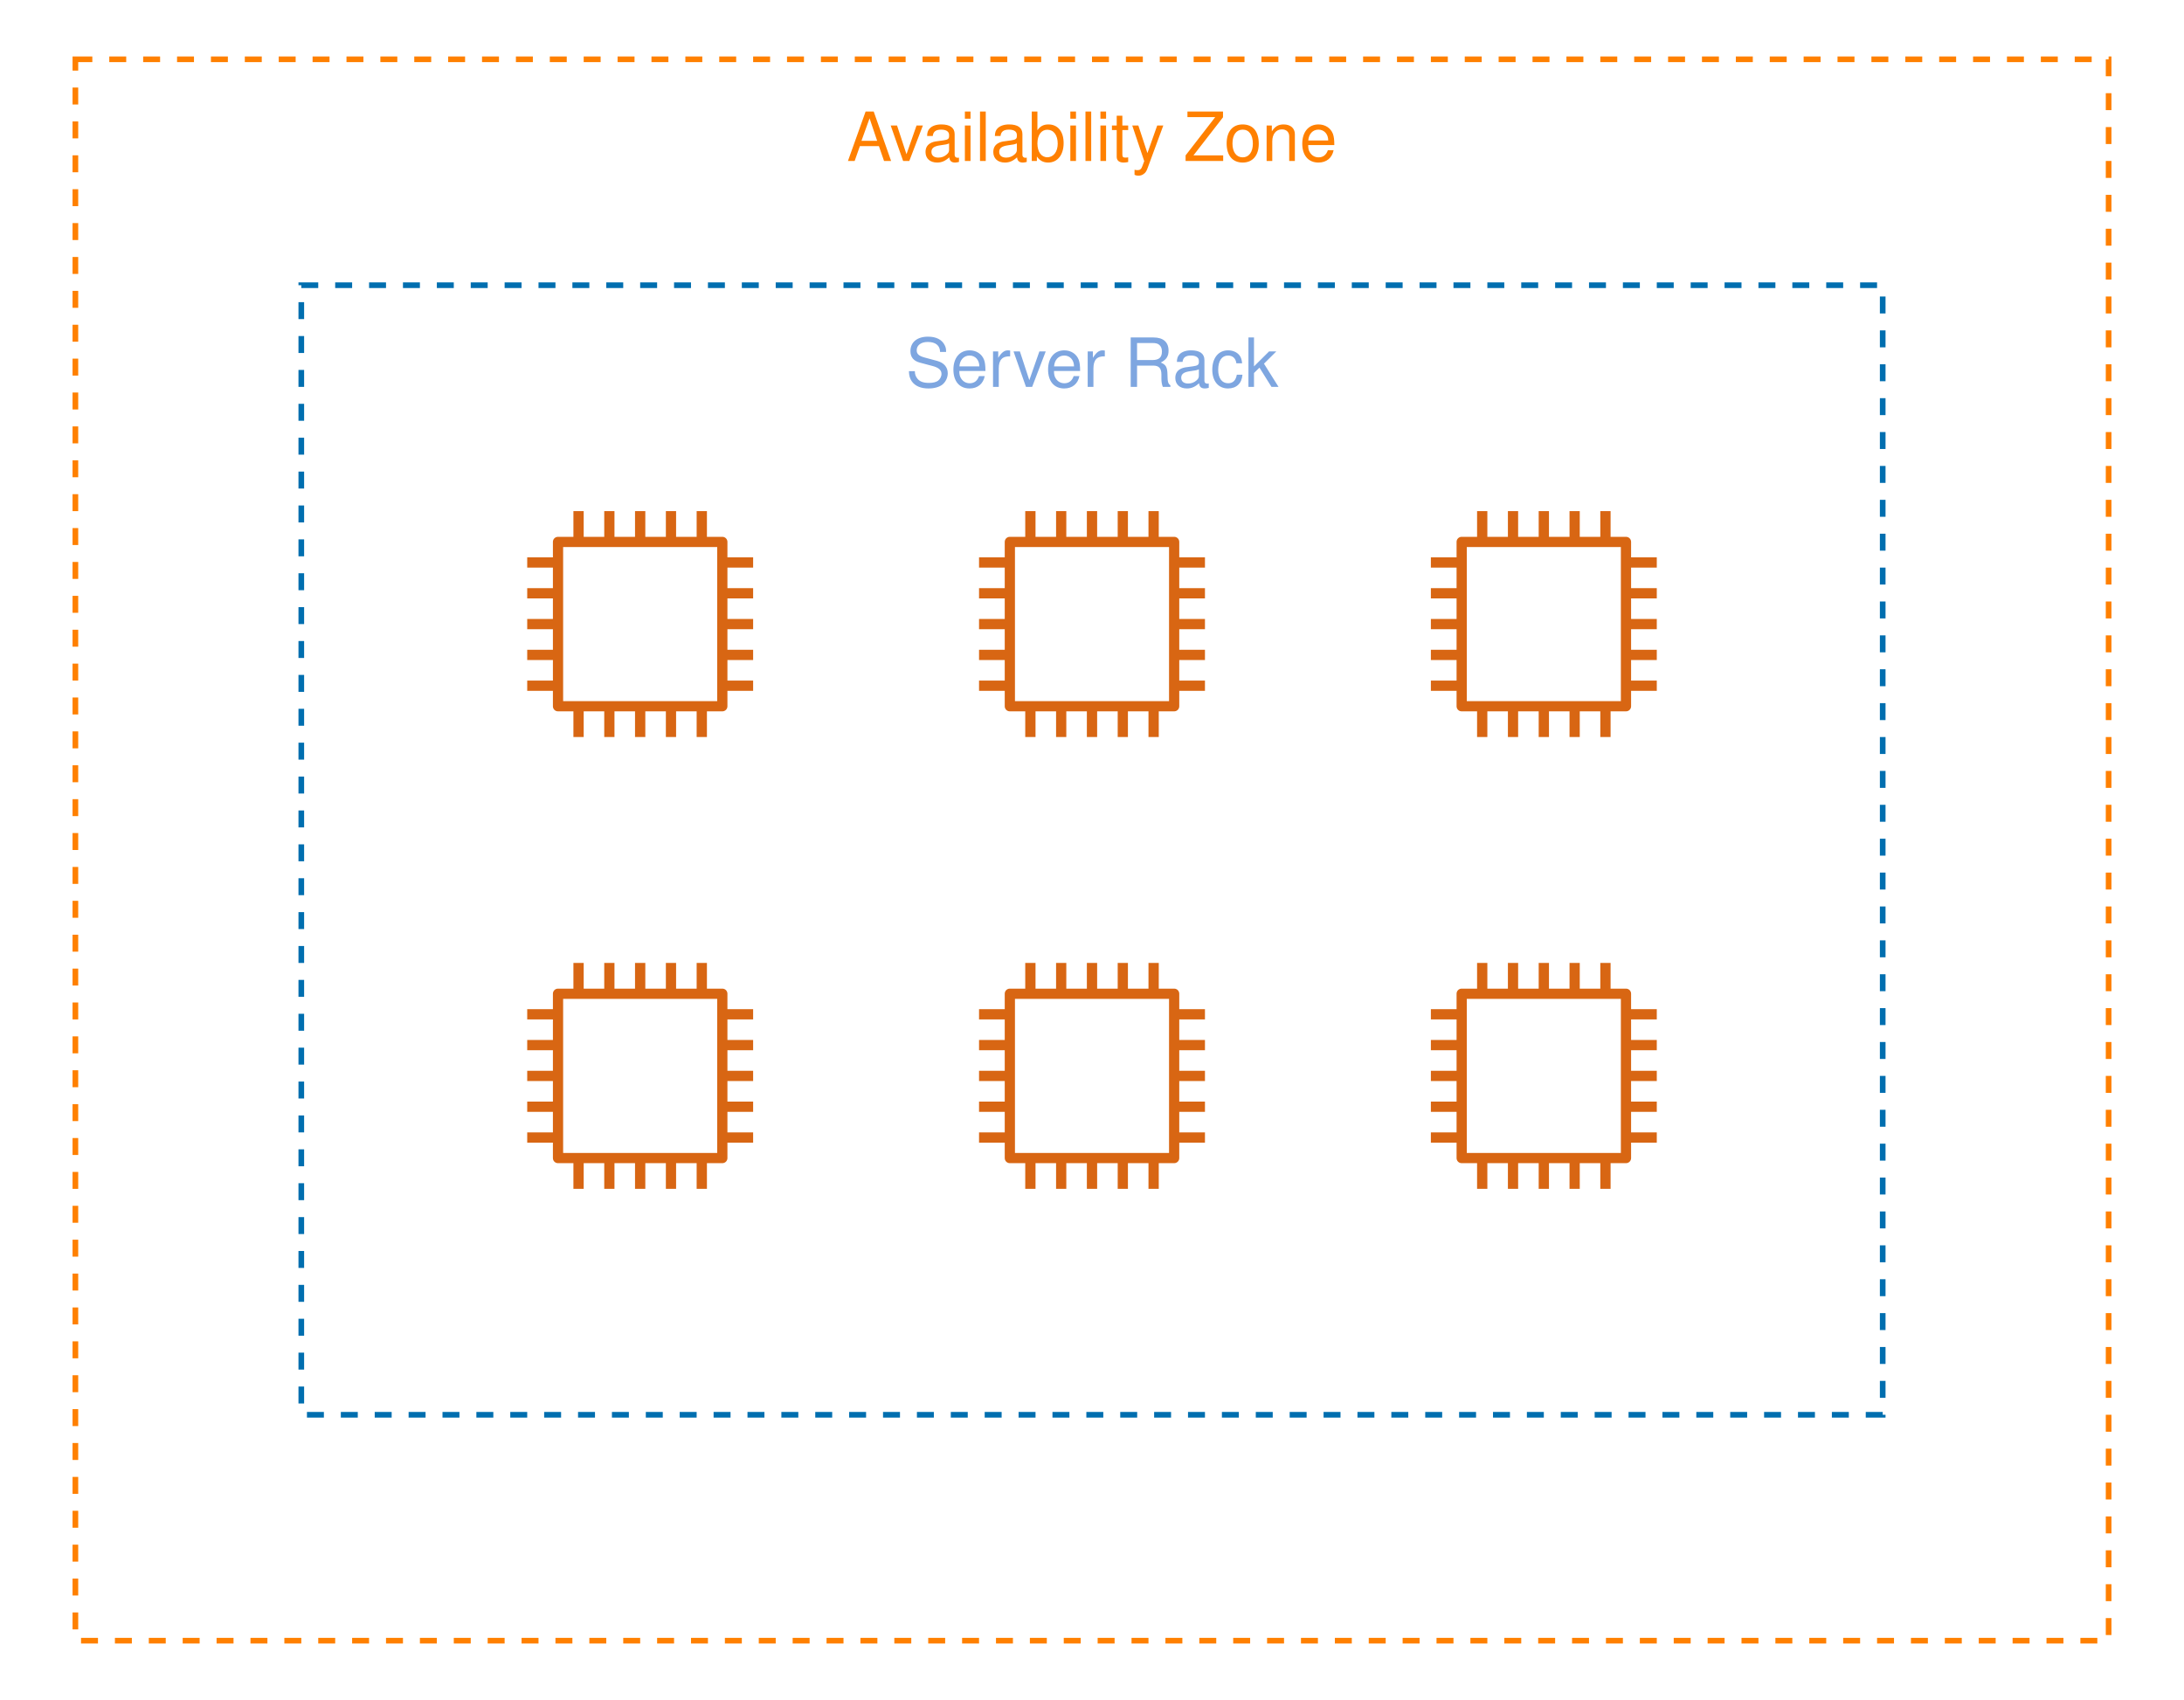
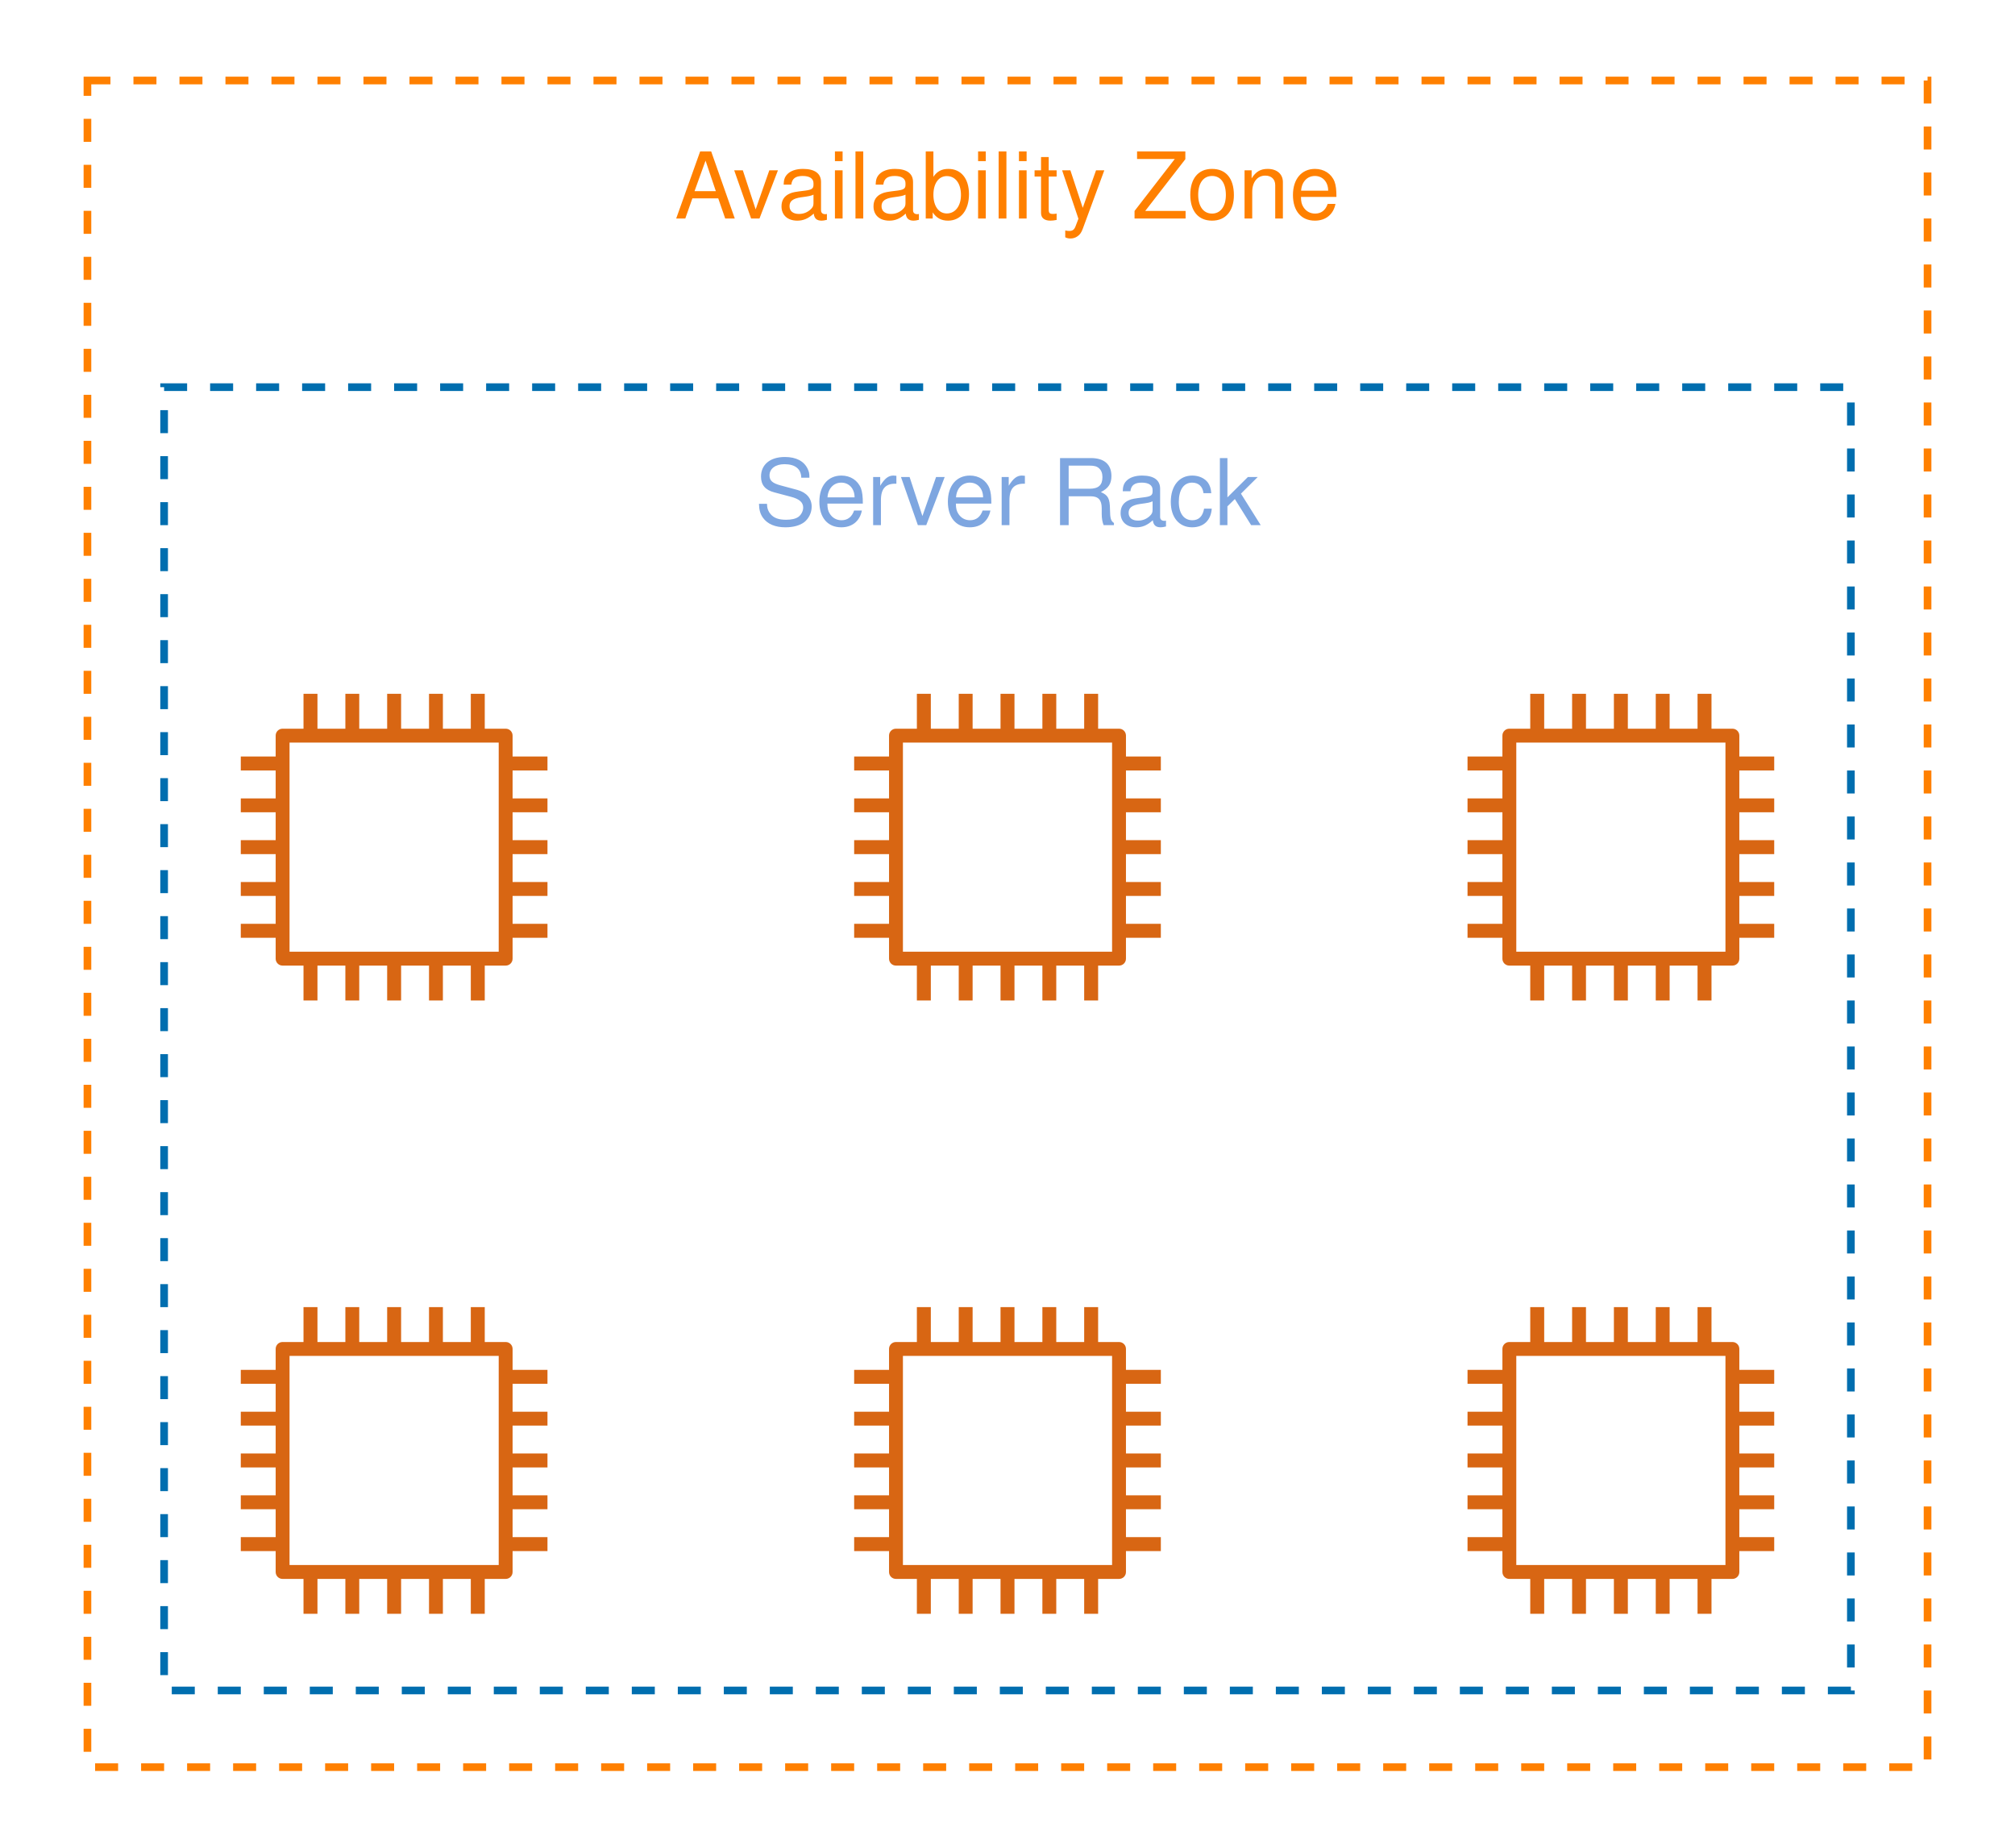
- <svg xmlns="http://www.w3.org/2000/svg" version="1.1" height="281px" width="361px" viewBox="-10 -10 381 301" content="&lt;mxGraphModel dx=&quot;1319&quot; dy=&quot;519&quot; grid=&quot;1&quot; gridSize=&quot;10&quot; guides=&quot;1&quot; tooltips=&quot;1&quot; connect=&quot;1&quot; arrows=&quot;1&quot; fold=&quot;1&quot; page=&quot;0&quot; pageScale=&quot;1&quot; pageWidth=&quot;827&quot; pageHeight=&quot;1169&quot; math=&quot;0&quot; shadow=&quot;0&quot;&gt;&lt;root&gt;&lt;mxCell id=&quot;0&quot;/&gt;&lt;mxCell id=&quot;1&quot; parent=&quot;0&quot;/&gt;&lt;mxCell id=&quot;9&quot; value=&quot;Availability Zone&quot; style=&quot;dashed=1;verticalAlign=top;fontStyle=0;fillColor=none;strokeColor=#FF8000;fontColor=#FF8000;&quot; vertex=&quot;1&quot; parent=&quot;1&quot;&gt;&lt;mxGeometry x=&quot;-120&quot; y=&quot;120&quot; width=&quot;360&quot; height=&quot;280&quot; as=&quot;geometry&quot;/&gt;&lt;/mxCell&gt;&lt;mxCell id=&quot;2&quot; value=&quot;&quot; style=&quot;outlineConnect=0;fontColor=#232F3E;gradientColor=none;fillColor=#D86613;strokeColor=none;dashed=0;verticalLabelPosition=bottom;verticalAlign=top;align=center;html=1;fontSize=12;fontStyle=0;aspect=fixed;pointerEvents=1;shape=mxgraph.aws4.instance2;&quot; vertex=&quot;1&quot; parent=&quot;1&quot;&gt;&lt;mxGeometry x=&quot;120&quot; y=&quot;200&quot; width=&quot;40&quot; height=&quot;40&quot; as=&quot;geometry&quot;/&gt;&lt;/mxCell&gt;&lt;mxCell id=&quot;3&quot; value=&quot;&quot; style=&quot;outlineConnect=0;fontColor=#232F3E;gradientColor=none;fillColor=#D86613;strokeColor=none;dashed=0;verticalLabelPosition=bottom;verticalAlign=top;align=center;html=1;fontSize=12;fontStyle=0;aspect=fixed;pointerEvents=1;shape=mxgraph.aws4.instance2;&quot; vertex=&quot;1&quot; parent=&quot;1&quot;&gt;&lt;mxGeometry x=&quot;40&quot; y=&quot;200&quot; width=&quot;40&quot; height=&quot;40&quot; as=&quot;geometry&quot;/&gt;&lt;/mxCell&gt;&lt;mxCell id=&quot;4&quot; value=&quot;&quot; style=&quot;outlineConnect=0;fontColor=#232F3E;gradientColor=none;fillColor=#D86613;strokeColor=none;dashed=0;verticalLabelPosition=bottom;verticalAlign=top;align=center;html=1;fontSize=12;fontStyle=0;aspect=fixed;pointerEvents=1;shape=mxgraph.aws4.instance2;&quot; vertex=&quot;1&quot; parent=&quot;1&quot;&gt;&lt;mxGeometry x=&quot;120&quot; y=&quot;280&quot; width=&quot;40&quot; height=&quot;40&quot; as=&quot;geometry&quot;/&gt;&lt;/mxCell&gt;&lt;mxCell id=&quot;5&quot; value=&quot;&quot; style=&quot;outlineConnect=0;fontColor=#232F3E;gradientColor=none;fillColor=#D86613;strokeColor=none;dashed=0;verticalLabelPosition=bottom;verticalAlign=top;align=center;html=1;fontSize=12;fontStyle=0;aspect=fixed;pointerEvents=1;shape=mxgraph.aws4.instance2;&quot; vertex=&quot;1&quot; parent=&quot;1&quot;&gt;&lt;mxGeometry x=&quot;40&quot; y=&quot;280&quot; width=&quot;40&quot; height=&quot;40&quot; as=&quot;geometry&quot;/&gt;&lt;/mxCell&gt;&lt;mxCell id=&quot;6&quot; value=&quot;&quot; style=&quot;outlineConnect=0;fontColor=#232F3E;gradientColor=none;fillColor=#D86613;strokeColor=none;dashed=0;verticalLabelPosition=bottom;verticalAlign=top;align=center;html=1;fontSize=12;fontStyle=0;aspect=fixed;pointerEvents=1;shape=mxgraph.aws4.instance2;&quot; vertex=&quot;1&quot; parent=&quot;1&quot;&gt;&lt;mxGeometry x=&quot;-40&quot; y=&quot;200&quot; width=&quot;40&quot; height=&quot;40&quot; as=&quot;geometry&quot;/&gt;&lt;/mxCell&gt;&lt;mxCell id=&quot;7&quot; value=&quot;&quot; style=&quot;outlineConnect=0;fontColor=#232F3E;gradientColor=none;fillColor=#D86613;strokeColor=none;dashed=0;verticalLabelPosition=bottom;verticalAlign=top;align=center;html=1;fontSize=12;fontStyle=0;aspect=fixed;pointerEvents=1;shape=mxgraph.aws4.instance2;&quot; vertex=&quot;1&quot; parent=&quot;1&quot;&gt;&lt;mxGeometry x=&quot;-40&quot; y=&quot;280&quot; width=&quot;40&quot; height=&quot;40&quot; as=&quot;geometry&quot;/&gt;&lt;/mxCell&gt;&lt;mxCell id=&quot;10&quot; value=&quot;Server Rack&quot; style=&quot;strokeColor=#006EAF;dashed=1;verticalAlign=top;fontStyle=0;fillColor=none;fontColor=#7EA6E0;&quot; vertex=&quot;1&quot; parent=&quot;1&quot;&gt;&lt;mxGeometry x=&quot;-80&quot; y=&quot;160&quot; width=&quot;280&quot; height=&quot;200&quot; as=&quot;geometry&quot;/&gt;&lt;/mxCell&gt;&lt;/root&gt;&lt;/mxGraphModel&gt;">
+ <svg xmlns="http://www.w3.org/2000/svg" version="1.1" height="221px" width="241px" viewBox="-10 -10 261 241" content="&lt;mxGraphModel dx=&quot;901&quot; dy=&quot;718&quot; grid=&quot;1&quot; gridSize=&quot;10&quot; guides=&quot;1&quot; tooltips=&quot;1&quot; connect=&quot;1&quot; arrows=&quot;1&quot; fold=&quot;1&quot; page=&quot;0&quot; pageScale=&quot;1&quot; pageWidth=&quot;827&quot; pageHeight=&quot;1169&quot; math=&quot;0&quot; shadow=&quot;0&quot;&gt;&lt;root&gt;&lt;mxCell id=&quot;0&quot;/&gt;&lt;mxCell id=&quot;1&quot; parent=&quot;0&quot;/&gt;&lt;mxCell id=&quot;9&quot; value=&quot;Availability Zone&quot; style=&quot;dashed=1;verticalAlign=top;fontStyle=0;fillColor=none;strokeColor=#FF8000;fontColor=#FF8000;&quot; parent=&quot;1&quot; vertex=&quot;1&quot;&gt;&lt;mxGeometry x=&quot;-60&quot; y=&quot;120&quot; width=&quot;240&quot; height=&quot;220&quot; as=&quot;geometry&quot;/&gt;&lt;/mxCell&gt;&lt;mxCell id=&quot;2&quot; value=&quot;&quot; style=&quot;outlineConnect=0;fontColor=#232F3E;gradientColor=none;fillColor=#D86613;strokeColor=none;dashed=0;verticalLabelPosition=bottom;verticalAlign=top;align=center;html=1;fontSize=12;fontStyle=0;aspect=fixed;pointerEvents=1;shape=mxgraph.aws4.instance2;&quot; parent=&quot;1&quot; vertex=&quot;1&quot;&gt;&lt;mxGeometry x=&quot;120&quot; y=&quot;200&quot; width=&quot;40&quot; height=&quot;40&quot; as=&quot;geometry&quot;/&gt;&lt;/mxCell&gt;&lt;mxCell id=&quot;3&quot; value=&quot;&quot; style=&quot;outlineConnect=0;fontColor=#232F3E;gradientColor=none;fillColor=#D86613;strokeColor=none;dashed=0;verticalLabelPosition=bottom;verticalAlign=top;align=center;html=1;fontSize=12;fontStyle=0;aspect=fixed;pointerEvents=1;shape=mxgraph.aws4.instance2;&quot; parent=&quot;1&quot; vertex=&quot;1&quot;&gt;&lt;mxGeometry x=&quot;40&quot; y=&quot;200&quot; width=&quot;40&quot; height=&quot;40&quot; as=&quot;geometry&quot;/&gt;&lt;/mxCell&gt;&lt;mxCell id=&quot;4&quot; value=&quot;&quot; style=&quot;outlineConnect=0;fontColor=#232F3E;gradientColor=none;fillColor=#D86613;strokeColor=none;dashed=0;verticalLabelPosition=bottom;verticalAlign=top;align=center;html=1;fontSize=12;fontStyle=0;aspect=fixed;pointerEvents=1;shape=mxgraph.aws4.instance2;&quot; parent=&quot;1&quot; vertex=&quot;1&quot;&gt;&lt;mxGeometry x=&quot;120&quot; y=&quot;280&quot; width=&quot;40&quot; height=&quot;40&quot; as=&quot;geometry&quot;/&gt;&lt;/mxCell&gt;&lt;mxCell id=&quot;5&quot; value=&quot;&quot; style=&quot;outlineConnect=0;fontColor=#232F3E;gradientColor=none;fillColor=#D86613;strokeColor=none;dashed=0;verticalLabelPosition=bottom;verticalAlign=top;align=center;html=1;fontSize=12;fontStyle=0;aspect=fixed;pointerEvents=1;shape=mxgraph.aws4.instance2;&quot; parent=&quot;1&quot; vertex=&quot;1&quot;&gt;&lt;mxGeometry x=&quot;40&quot; y=&quot;280&quot; width=&quot;40&quot; height=&quot;40&quot; as=&quot;geometry&quot;/&gt;&lt;/mxCell&gt;&lt;mxCell id=&quot;6&quot; value=&quot;&quot; style=&quot;outlineConnect=0;fontColor=#232F3E;gradientColor=none;fillColor=#D86613;strokeColor=none;dashed=0;verticalLabelPosition=bottom;verticalAlign=top;align=center;html=1;fontSize=12;fontStyle=0;aspect=fixed;pointerEvents=1;shape=mxgraph.aws4.instance2;&quot; parent=&quot;1&quot; vertex=&quot;1&quot;&gt;&lt;mxGeometry x=&quot;-40&quot; y=&quot;200&quot; width=&quot;40&quot; height=&quot;40&quot; as=&quot;geometry&quot;/&gt;&lt;/mxCell&gt;&lt;mxCell id=&quot;7&quot; value=&quot;&quot; style=&quot;outlineConnect=0;fontColor=#232F3E;gradientColor=none;fillColor=#D86613;strokeColor=none;dashed=0;verticalLabelPosition=bottom;verticalAlign=top;align=center;html=1;fontSize=12;fontStyle=0;aspect=fixed;pointerEvents=1;shape=mxgraph.aws4.instance2;&quot; parent=&quot;1&quot; vertex=&quot;1&quot;&gt;&lt;mxGeometry x=&quot;-40&quot; y=&quot;280&quot; width=&quot;40&quot; height=&quot;40&quot; as=&quot;geometry&quot;/&gt;&lt;/mxCell&gt;&lt;mxCell id=&quot;10&quot; value=&quot;Server Rack&quot; style=&quot;strokeColor=#006EAF;dashed=1;verticalAlign=top;fontStyle=0;fillColor=none;fontColor=#7EA6E0;&quot; parent=&quot;1&quot; vertex=&quot;1&quot;&gt;&lt;mxGeometry x=&quot;-50&quot; y=&quot;160&quot; width=&quot;220&quot; height=&quot;170&quot; as=&quot;geometry&quot;/&gt;&lt;/mxCell&gt;&lt;/root&gt;&lt;/mxGraphModel&gt;">
  <style type="text/css" />
-   <rect x="0.5" y="0.5" width="360" height="280" fill="none" stroke="#ff8000" stroke-dasharray="3 3" pointer-events="none" />
+   <rect x="0.5" y="0.5" width="240" height="220" fill="none" stroke="#ff8000" stroke-dasharray="3 3" pointer-events="none" />
  <g fill="#FF8000" font-family="Helvetica" pointer-events="none" text-anchor="middle" font-size="12px">
-     <text x="180.5" y="18.5">Availability Zone</text>
+     <text x="120.5" y="18.5">Availability Zone</text>
  </g>
-   <path d="M 280.5 90.5 L 280.5 88.68 L 275.95 88.68 L 275.95 85.95 C 275.95 85.45 275.55 85.05 275.05 85.05 L 272.32 85.05 L 272.32 80.5 L 270.5 80.5 L 270.5 85.05 L 266.86 85.05 L 266.86 80.5 L 265.05 80.5 L 265.05 85.05 L 261.41 85.05 L 261.41 80.5 L 259.59 80.5 L 259.59 85.05 L 255.95 85.05 L 255.95 80.5 L 254.14 80.5 L 254.14 85.05 L 250.5 85.05 L 250.5 80.5 L 248.68 80.5 L 248.68 85.05 L 245.95 85.05 C 245.45 85.05 245.05 85.45 245.05 85.95 L 245.05 88.68 L 240.5 88.68 L 240.5 90.5 L 245.05 90.5 L 245.05 94.14 L 240.5 94.14 L 240.5 95.95 L 245.05 95.95 L 245.05 99.59 L 240.5 99.59 L 240.5 101.41 L 245.05 101.41 L 245.05 105.05 L 240.5 105.05 L 240.5 106.86 L 245.05 106.86 L 245.05 110.5 L 240.5 110.5 L 240.5 112.32 L 245.05 112.32 L 245.05 115.05 C 245.05 115.55 245.45 115.95 245.95 115.95 L 248.68 115.95 L 248.68 120.5 L 250.5 120.5 L 250.5 115.95 L 254.14 115.95 L 254.14 120.5 L 255.95 120.5 L 255.95 115.95 L 259.59 115.95 L 259.59 120.5 L 261.41 120.5 L 261.41 115.95 L 265.05 115.95 L 265.05 120.5 L 266.86 120.5 L 266.86 115.95 L 270.5 115.95 L 270.5 120.5 L 272.32 120.5 L 272.32 115.95 L 275.05 115.95 C 275.55 115.95 275.95 115.55 275.95 115.05 L 275.95 112.32 L 280.5 112.32 L 280.5 110.5 L 275.95 110.5 L 275.95 106.86 L 280.5 106.86 L 280.5 105.05 L 275.95 105.05 L 275.95 101.41 L 280.5 101.41 L 280.5 99.59 L 275.95 99.59 L 275.95 95.95 L 280.5 95.95 L 280.5 94.14 L 275.95 94.14 L 275.95 90.5 Z M 246.86 114.14 L 246.86 86.86 L 274.14 86.86 L 274.14 114.14 Z" fill="#d86613" stroke="none" pointer-events="none" />
-   <path d="M 200.5 90.5 L 200.5 88.68 L 195.95 88.68 L 195.95 85.95 C 195.95 85.45 195.55 85.05 195.05 85.05 L 192.32 85.05 L 192.32 80.5 L 190.5 80.5 L 190.5 85.05 L 186.86 85.05 L 186.86 80.5 L 185.05 80.5 L 185.05 85.05 L 181.41 85.05 L 181.41 80.5 L 179.59 80.5 L 179.59 85.05 L 175.95 85.05 L 175.95 80.5 L 174.14 80.5 L 174.14 85.05 L 170.5 85.05 L 170.5 80.5 L 168.68 80.5 L 168.68 85.05 L 165.95 85.05 C 165.45 85.05 165.05 85.45 165.05 85.95 L 165.05 88.68 L 160.5 88.68 L 160.5 90.5 L 165.05 90.5 L 165.05 94.14 L 160.5 94.14 L 160.5 95.95 L 165.05 95.95 L 165.05 99.59 L 160.5 99.59 L 160.5 101.41 L 165.05 101.41 L 165.05 105.05 L 160.5 105.05 L 160.5 106.86 L 165.05 106.86 L 165.05 110.5 L 160.5 110.5 L 160.5 112.32 L 165.05 112.32 L 165.05 115.05 C 165.05 115.55 165.45 115.95 165.95 115.95 L 168.68 115.95 L 168.68 120.5 L 170.5 120.5 L 170.5 115.95 L 174.14 115.95 L 174.14 120.5 L 175.95 120.5 L 175.95 115.95 L 179.59 115.95 L 179.59 120.5 L 181.41 120.5 L 181.41 115.95 L 185.05 115.95 L 185.05 120.5 L 186.86 120.5 L 186.86 115.95 L 190.5 115.95 L 190.5 120.5 L 192.32 120.5 L 192.32 115.95 L 195.05 115.95 C 195.55 115.95 195.95 115.55 195.95 115.05 L 195.95 112.32 L 200.5 112.32 L 200.5 110.5 L 195.95 110.5 L 195.95 106.86 L 200.5 106.86 L 200.5 105.05 L 195.95 105.05 L 195.95 101.41 L 200.5 101.41 L 200.5 99.59 L 195.95 99.59 L 195.95 95.95 L 200.5 95.95 L 200.5 94.14 L 195.95 94.14 L 195.95 90.5 Z M 166.86 114.14 L 166.86 86.86 L 194.14 86.86 L 194.14 114.14 Z" fill="#d86613" stroke="none" pointer-events="none" />
-   <path d="M 280.5 170.5 L 280.5 168.68 L 275.95 168.68 L 275.95 165.95 C 275.95 165.45 275.55 165.05 275.05 165.05 L 272.32 165.05 L 272.32 160.5 L 270.5 160.5 L 270.5 165.05 L 266.86 165.05 L 266.86 160.5 L 265.05 160.5 L 265.05 165.05 L 261.41 165.05 L 261.41 160.5 L 259.59 160.5 L 259.59 165.05 L 255.95 165.05 L 255.95 160.5 L 254.14 160.5 L 254.14 165.05 L 250.5 165.05 L 250.5 160.5 L 248.68 160.5 L 248.68 165.05 L 245.95 165.05 C 245.45 165.05 245.05 165.45 245.05 165.95 L 245.05 168.68 L 240.5 168.68 L 240.5 170.5 L 245.05 170.5 L 245.05 174.14 L 240.5 174.14 L 240.5 175.95 L 245.05 175.95 L 245.05 179.59 L 240.5 179.59 L 240.5 181.41 L 245.05 181.41 L 245.05 185.05 L 240.5 185.05 L 240.5 186.86 L 245.05 186.86 L 245.05 190.5 L 240.5 190.5 L 240.5 192.32 L 245.05 192.32 L 245.05 195.05 C 245.05 195.55 245.45 195.95 245.95 195.95 L 248.68 195.95 L 248.68 200.5 L 250.5 200.5 L 250.5 195.95 L 254.14 195.95 L 254.14 200.5 L 255.95 200.5 L 255.95 195.95 L 259.59 195.95 L 259.59 200.5 L 261.41 200.5 L 261.41 195.95 L 265.05 195.95 L 265.05 200.5 L 266.86 200.5 L 266.86 195.95 L 270.5 195.95 L 270.5 200.5 L 272.32 200.5 L 272.32 195.95 L 275.05 195.95 C 275.55 195.95 275.95 195.55 275.95 195.05 L 275.95 192.32 L 280.5 192.32 L 280.5 190.5 L 275.95 190.5 L 275.95 186.86 L 280.5 186.86 L 280.5 185.05 L 275.95 185.05 L 275.95 181.41 L 280.5 181.41 L 280.5 179.59 L 275.95 179.59 L 275.95 175.95 L 280.5 175.95 L 280.5 174.14 L 275.95 174.14 L 275.95 170.5 Z M 246.86 194.14 L 246.86 166.86 L 274.14 166.86 L 274.14 194.14 Z" fill="#d86613" stroke="none" pointer-events="none" />
-   <path d="M 200.5 170.5 L 200.5 168.68 L 195.95 168.68 L 195.95 165.95 C 195.95 165.45 195.55 165.05 195.05 165.05 L 192.32 165.05 L 192.32 160.5 L 190.5 160.5 L 190.5 165.05 L 186.86 165.05 L 186.86 160.5 L 185.05 160.5 L 185.05 165.05 L 181.41 165.05 L 181.41 160.5 L 179.59 160.5 L 179.59 165.05 L 175.95 165.05 L 175.95 160.5 L 174.14 160.5 L 174.14 165.05 L 170.5 165.05 L 170.5 160.5 L 168.68 160.5 L 168.68 165.05 L 165.95 165.05 C 165.45 165.05 165.05 165.45 165.05 165.95 L 165.05 168.68 L 160.5 168.68 L 160.5 170.5 L 165.05 170.5 L 165.05 174.14 L 160.5 174.14 L 160.5 175.95 L 165.05 175.95 L 165.05 179.59 L 160.5 179.59 L 160.5 181.41 L 165.05 181.41 L 165.05 185.05 L 160.5 185.05 L 160.5 186.86 L 165.05 186.86 L 165.05 190.5 L 160.5 190.5 L 160.5 192.32 L 165.05 192.32 L 165.05 195.05 C 165.05 195.55 165.45 195.95 165.95 195.95 L 168.68 195.95 L 168.68 200.5 L 170.5 200.5 L 170.5 195.95 L 174.14 195.95 L 174.14 200.5 L 175.95 200.5 L 175.95 195.95 L 179.59 195.95 L 179.59 200.5 L 181.41 200.5 L 181.41 195.95 L 185.05 195.95 L 185.05 200.5 L 186.86 200.5 L 186.86 195.95 L 190.5 195.95 L 190.5 200.5 L 192.32 200.5 L 192.32 195.95 L 195.05 195.95 C 195.55 195.95 195.95 195.55 195.95 195.05 L 195.95 192.32 L 200.5 192.32 L 200.5 190.5 L 195.95 190.5 L 195.95 186.86 L 200.5 186.86 L 200.5 185.05 L 195.95 185.05 L 195.95 181.41 L 200.5 181.41 L 200.5 179.59 L 195.95 179.59 L 195.95 175.95 L 200.5 175.95 L 200.5 174.14 L 195.95 174.14 L 195.95 170.5 Z M 166.86 194.14 L 166.86 166.86 L 194.14 166.86 L 194.14 194.14 Z" fill="#d86613" stroke="none" pointer-events="none" />
-   <path d="M 120.5 90.5 L 120.5 88.68 L 115.95 88.68 L 115.95 85.95 C 115.95 85.45 115.55 85.05 115.05 85.05 L 112.32 85.05 L 112.32 80.5 L 110.5 80.5 L 110.5 85.05 L 106.86 85.05 L 106.86 80.5 L 105.05 80.5 L 105.05 85.05 L 101.41 85.05 L 101.41 80.5 L 99.59 80.5 L 99.59 85.05 L 95.95 85.05 L 95.95 80.5 L 94.14 80.5 L 94.14 85.05 L 90.5 85.05 L 90.5 80.5 L 88.68 80.5 L 88.68 85.05 L 85.95 85.05 C 85.45 85.05 85.05 85.45 85.05 85.95 L 85.05 88.68 L 80.5 88.68 L 80.5 90.5 L 85.05 90.5 L 85.05 94.14 L 80.5 94.14 L 80.5 95.95 L 85.05 95.95 L 85.05 99.59 L 80.5 99.59 L 80.5 101.41 L 85.05 101.41 L 85.05 105.05 L 80.5 105.05 L 80.5 106.86 L 85.05 106.86 L 85.05 110.5 L 80.5 110.5 L 80.5 112.32 L 85.05 112.32 L 85.05 115.05 C 85.05 115.55 85.45 115.95 85.95 115.95 L 88.68 115.95 L 88.68 120.5 L 90.5 120.5 L 90.5 115.95 L 94.14 115.95 L 94.14 120.5 L 95.95 120.5 L 95.95 115.95 L 99.59 115.95 L 99.59 120.5 L 101.41 120.5 L 101.41 115.95 L 105.05 115.95 L 105.05 120.5 L 106.86 120.5 L 106.86 115.95 L 110.5 115.95 L 110.5 120.5 L 112.32 120.5 L 112.32 115.95 L 115.05 115.95 C 115.55 115.95 115.95 115.55 115.95 115.05 L 115.95 112.32 L 120.5 112.32 L 120.5 110.5 L 115.95 110.5 L 115.95 106.86 L 120.5 106.86 L 120.5 105.05 L 115.95 105.05 L 115.95 101.41 L 120.5 101.41 L 120.5 99.59 L 115.95 99.59 L 115.95 95.95 L 120.5 95.95 L 120.5 94.14 L 115.95 94.14 L 115.95 90.5 Z M 86.86 114.14 L 86.86 86.86 L 114.14 86.86 L 114.14 114.14 Z" fill="#d86613" stroke="none" pointer-events="none" />
-   <path d="M 120.5 170.5 L 120.5 168.68 L 115.95 168.68 L 115.95 165.95 C 115.95 165.45 115.55 165.05 115.05 165.05 L 112.32 165.05 L 112.32 160.5 L 110.5 160.5 L 110.5 165.05 L 106.86 165.05 L 106.86 160.5 L 105.05 160.5 L 105.05 165.05 L 101.41 165.05 L 101.41 160.5 L 99.59 160.5 L 99.59 165.05 L 95.95 165.05 L 95.95 160.5 L 94.14 160.5 L 94.14 165.05 L 90.5 165.05 L 90.5 160.5 L 88.68 160.5 L 88.68 165.05 L 85.95 165.05 C 85.45 165.05 85.05 165.45 85.05 165.95 L 85.05 168.68 L 80.5 168.68 L 80.5 170.5 L 85.05 170.5 L 85.05 174.14 L 80.5 174.14 L 80.5 175.95 L 85.05 175.95 L 85.05 179.59 L 80.5 179.59 L 80.5 181.41 L 85.05 181.41 L 85.05 185.05 L 80.5 185.05 L 80.5 186.86 L 85.05 186.86 L 85.05 190.5 L 80.5 190.5 L 80.5 192.32 L 85.05 192.32 L 85.05 195.05 C 85.05 195.55 85.45 195.95 85.95 195.95 L 88.68 195.95 L 88.68 200.5 L 90.5 200.5 L 90.5 195.95 L 94.14 195.95 L 94.14 200.5 L 95.95 200.5 L 95.95 195.95 L 99.59 195.95 L 99.59 200.5 L 101.41 200.5 L 101.41 195.95 L 105.05 195.95 L 105.05 200.5 L 106.86 200.5 L 106.86 195.95 L 110.5 195.95 L 110.5 200.5 L 112.32 200.5 L 112.32 195.95 L 115.05 195.95 C 115.55 195.95 115.95 195.55 115.95 195.05 L 115.95 192.32 L 120.5 192.32 L 120.5 190.5 L 115.95 190.5 L 115.95 186.86 L 120.5 186.86 L 120.5 185.05 L 115.95 185.05 L 115.95 181.41 L 120.5 181.41 L 120.5 179.59 L 115.95 179.59 L 115.95 175.95 L 120.5 175.95 L 120.5 174.14 L 115.95 174.14 L 115.95 170.5 Z M 86.86 194.14 L 86.86 166.86 L 114.14 166.86 L 114.14 194.14 Z" fill="#d86613" stroke="none" pointer-events="none" />
-   <rect x="40.5" y="40.5" width="280" height="200" fill="none" stroke="#006eaf" stroke-dasharray="3 3" pointer-events="none" />
+   <path d="M 220.5 90.5 L 220.5 88.68 L 215.95 88.68 L 215.95 85.95 C 215.95 85.45 215.55 85.05 215.05 85.05 L 212.32 85.05 L 212.32 80.5 L 210.5 80.5 L 210.5 85.05 L 206.86 85.05 L 206.86 80.5 L 205.05 80.5 L 205.05 85.05 L 201.41 85.05 L 201.41 80.5 L 199.59 80.5 L 199.59 85.05 L 195.95 85.05 L 195.95 80.5 L 194.14 80.5 L 194.14 85.05 L 190.5 85.05 L 190.5 80.5 L 188.68 80.5 L 188.68 85.05 L 185.95 85.05 C 185.45 85.05 185.05 85.45 185.05 85.95 L 185.05 88.68 L 180.5 88.68 L 180.5 90.5 L 185.05 90.5 L 185.05 94.14 L 180.5 94.14 L 180.5 95.95 L 185.05 95.95 L 185.05 99.59 L 180.5 99.59 L 180.5 101.41 L 185.05 101.41 L 185.05 105.05 L 180.5 105.05 L 180.5 106.86 L 185.05 106.86 L 185.05 110.5 L 180.5 110.5 L 180.5 112.32 L 185.05 112.32 L 185.05 115.05 C 185.05 115.55 185.45 115.95 185.95 115.95 L 188.68 115.95 L 188.68 120.5 L 190.5 120.5 L 190.5 115.95 L 194.14 115.95 L 194.14 120.5 L 195.95 120.5 L 195.95 115.95 L 199.59 115.95 L 199.59 120.5 L 201.41 120.5 L 201.41 115.95 L 205.05 115.95 L 205.05 120.5 L 206.86 120.5 L 206.86 115.95 L 210.5 115.95 L 210.5 120.5 L 212.32 120.5 L 212.32 115.95 L 215.05 115.95 C 215.55 115.95 215.95 115.55 215.95 115.05 L 215.95 112.32 L 220.5 112.32 L 220.5 110.5 L 215.95 110.5 L 215.95 106.86 L 220.5 106.86 L 220.5 105.05 L 215.95 105.05 L 215.95 101.41 L 220.5 101.41 L 220.5 99.59 L 215.95 99.59 L 215.95 95.95 L 220.5 95.95 L 220.5 94.14 L 215.95 94.14 L 215.95 90.5 Z M 186.86 114.14 L 186.86 86.86 L 214.14 86.86 L 214.14 114.14 Z" fill="#d86613" stroke="none" pointer-events="none" />
+   <path d="M 140.5 90.5 L 140.5 88.68 L 135.95 88.68 L 135.95 85.95 C 135.95 85.45 135.55 85.05 135.05 85.05 L 132.32 85.05 L 132.32 80.5 L 130.5 80.5 L 130.5 85.05 L 126.86 85.05 L 126.86 80.5 L 125.05 80.5 L 125.05 85.05 L 121.41 85.05 L 121.41 80.5 L 119.59 80.5 L 119.59 85.05 L 115.95 85.05 L 115.95 80.5 L 114.14 80.5 L 114.14 85.05 L 110.5 85.05 L 110.5 80.5 L 108.68 80.5 L 108.68 85.05 L 105.95 85.05 C 105.45 85.05 105.05 85.45 105.05 85.95 L 105.05 88.68 L 100.5 88.68 L 100.5 90.5 L 105.05 90.5 L 105.05 94.14 L 100.5 94.14 L 100.5 95.95 L 105.05 95.95 L 105.05 99.59 L 100.5 99.59 L 100.5 101.41 L 105.05 101.41 L 105.05 105.05 L 100.5 105.05 L 100.5 106.86 L 105.05 106.86 L 105.05 110.5 L 100.5 110.5 L 100.5 112.32 L 105.05 112.32 L 105.05 115.05 C 105.05 115.55 105.45 115.95 105.95 115.95 L 108.68 115.95 L 108.68 120.5 L 110.5 120.5 L 110.5 115.95 L 114.14 115.95 L 114.14 120.5 L 115.95 120.5 L 115.95 115.95 L 119.59 115.95 L 119.59 120.5 L 121.41 120.5 L 121.41 115.95 L 125.05 115.95 L 125.05 120.5 L 126.86 120.5 L 126.86 115.95 L 130.5 115.95 L 130.5 120.5 L 132.32 120.5 L 132.32 115.95 L 135.05 115.95 C 135.55 115.95 135.95 115.55 135.95 115.05 L 135.95 112.32 L 140.5 112.32 L 140.5 110.5 L 135.95 110.5 L 135.95 106.86 L 140.5 106.86 L 140.5 105.05 L 135.95 105.05 L 135.95 101.41 L 140.5 101.41 L 140.5 99.59 L 135.95 99.59 L 135.95 95.95 L 140.5 95.95 L 140.5 94.14 L 135.95 94.14 L 135.95 90.5 Z M 106.86 114.14 L 106.86 86.86 L 134.14 86.86 L 134.14 114.14 Z" fill="#d86613" stroke="none" pointer-events="none" />
+   <path d="M 220.5 170.5 L 220.5 168.68 L 215.95 168.68 L 215.95 165.95 C 215.95 165.45 215.55 165.05 215.05 165.05 L 212.32 165.05 L 212.32 160.5 L 210.5 160.5 L 210.5 165.05 L 206.86 165.05 L 206.86 160.5 L 205.05 160.5 L 205.05 165.05 L 201.41 165.05 L 201.41 160.5 L 199.59 160.5 L 199.59 165.05 L 195.95 165.05 L 195.95 160.5 L 194.14 160.5 L 194.14 165.05 L 190.5 165.05 L 190.5 160.5 L 188.68 160.5 L 188.68 165.05 L 185.95 165.05 C 185.45 165.05 185.05 165.45 185.05 165.95 L 185.05 168.68 L 180.5 168.68 L 180.5 170.5 L 185.05 170.5 L 185.05 174.14 L 180.5 174.14 L 180.5 175.95 L 185.05 175.95 L 185.05 179.59 L 180.5 179.59 L 180.5 181.41 L 185.05 181.41 L 185.05 185.05 L 180.5 185.05 L 180.5 186.86 L 185.05 186.86 L 185.05 190.5 L 180.5 190.5 L 180.5 192.32 L 185.05 192.32 L 185.05 195.05 C 185.05 195.55 185.45 195.95 185.95 195.95 L 188.68 195.95 L 188.68 200.5 L 190.5 200.5 L 190.5 195.95 L 194.14 195.95 L 194.14 200.5 L 195.95 200.5 L 195.95 195.95 L 199.59 195.95 L 199.59 200.5 L 201.41 200.5 L 201.41 195.95 L 205.05 195.95 L 205.05 200.5 L 206.86 200.5 L 206.86 195.95 L 210.5 195.95 L 210.5 200.5 L 212.32 200.5 L 212.32 195.95 L 215.05 195.95 C 215.55 195.95 215.95 195.55 215.95 195.05 L 215.95 192.32 L 220.5 192.32 L 220.5 190.5 L 215.95 190.5 L 215.95 186.86 L 220.5 186.86 L 220.5 185.05 L 215.95 185.05 L 215.95 181.41 L 220.5 181.41 L 220.5 179.59 L 215.95 179.59 L 215.95 175.95 L 220.5 175.95 L 220.5 174.14 L 215.95 174.14 L 215.95 170.5 Z M 186.86 194.14 L 186.86 166.86 L 214.14 166.86 L 214.14 194.14 Z" fill="#d86613" stroke="none" pointer-events="none" />
+   <path d="M 140.5 170.5 L 140.5 168.68 L 135.95 168.68 L 135.95 165.95 C 135.95 165.45 135.55 165.05 135.05 165.05 L 132.32 165.05 L 132.32 160.5 L 130.5 160.5 L 130.5 165.05 L 126.86 165.05 L 126.86 160.5 L 125.05 160.5 L 125.05 165.05 L 121.41 165.05 L 121.41 160.5 L 119.59 160.5 L 119.59 165.05 L 115.95 165.05 L 115.95 160.5 L 114.14 160.5 L 114.14 165.05 L 110.5 165.05 L 110.5 160.5 L 108.68 160.5 L 108.68 165.05 L 105.95 165.05 C 105.45 165.05 105.05 165.45 105.05 165.95 L 105.05 168.68 L 100.5 168.68 L 100.5 170.5 L 105.05 170.5 L 105.05 174.14 L 100.5 174.14 L 100.5 175.95 L 105.05 175.95 L 105.05 179.59 L 100.5 179.59 L 100.5 181.41 L 105.05 181.41 L 105.05 185.05 L 100.5 185.05 L 100.5 186.86 L 105.05 186.86 L 105.05 190.5 L 100.5 190.5 L 100.5 192.32 L 105.05 192.32 L 105.05 195.05 C 105.05 195.55 105.45 195.95 105.95 195.95 L 108.68 195.95 L 108.68 200.5 L 110.5 200.5 L 110.5 195.95 L 114.14 195.95 L 114.14 200.5 L 115.95 200.5 L 115.95 195.95 L 119.59 195.95 L 119.59 200.5 L 121.41 200.5 L 121.41 195.95 L 125.05 195.95 L 125.05 200.5 L 126.86 200.5 L 126.86 195.95 L 130.5 195.95 L 130.5 200.5 L 132.32 200.5 L 132.32 195.95 L 135.05 195.95 C 135.55 195.95 135.95 195.55 135.95 195.05 L 135.95 192.32 L 140.5 192.32 L 140.5 190.5 L 135.95 190.5 L 135.95 186.86 L 140.5 186.86 L 140.5 185.05 L 135.95 185.05 L 135.95 181.41 L 140.5 181.41 L 140.5 179.59 L 135.95 179.59 L 135.95 175.95 L 140.5 175.95 L 140.5 174.14 L 135.95 174.14 L 135.95 170.5 Z M 106.86 194.14 L 106.86 166.86 L 134.14 166.86 L 134.14 194.14 Z" fill="#d86613" stroke="none" pointer-events="none" />
+   <path d="M 60.5 90.5 L 60.5 88.68 L 55.95 88.68 L 55.95 85.95 C 55.95 85.45 55.55 85.05 55.05 85.05 L 52.32 85.05 L 52.32 80.5 L 50.5 80.5 L 50.5 85.05 L 46.86 85.05 L 46.86 80.5 L 45.05 80.5 L 45.05 85.05 L 41.41 85.05 L 41.41 80.5 L 39.59 80.5 L 39.59 85.05 L 35.95 85.05 L 35.95 80.5 L 34.14 80.5 L 34.14 85.05 L 30.5 85.05 L 30.5 80.5 L 28.68 80.5 L 28.68 85.05 L 25.95 85.05 C 25.45 85.05 25.05 85.45 25.05 85.95 L 25.05 88.68 L 20.5 88.68 L 20.5 90.5 L 25.05 90.5 L 25.05 94.14 L 20.5 94.14 L 20.5 95.95 L 25.05 95.95 L 25.05 99.59 L 20.5 99.59 L 20.5 101.41 L 25.05 101.41 L 25.05 105.05 L 20.5 105.05 L 20.5 106.86 L 25.05 106.86 L 25.05 110.5 L 20.5 110.5 L 20.5 112.32 L 25.05 112.32 L 25.05 115.05 C 25.05 115.55 25.45 115.95 25.95 115.95 L 28.68 115.95 L 28.68 120.5 L 30.5 120.5 L 30.5 115.95 L 34.14 115.95 L 34.14 120.5 L 35.95 120.5 L 35.95 115.95 L 39.59 115.95 L 39.59 120.5 L 41.41 120.5 L 41.41 115.95 L 45.05 115.95 L 45.05 120.5 L 46.86 120.5 L 46.86 115.95 L 50.5 115.95 L 50.5 120.5 L 52.32 120.5 L 52.32 115.95 L 55.05 115.95 C 55.55 115.95 55.95 115.55 55.95 115.05 L 55.95 112.32 L 60.5 112.32 L 60.5 110.5 L 55.95 110.5 L 55.95 106.86 L 60.5 106.86 L 60.5 105.05 L 55.95 105.05 L 55.95 101.41 L 60.5 101.41 L 60.5 99.59 L 55.95 99.59 L 55.95 95.95 L 60.5 95.95 L 60.5 94.14 L 55.95 94.14 L 55.95 90.5 Z M 26.86 114.14 L 26.86 86.86 L 54.14 86.86 L 54.14 114.14 Z" fill="#d86613" stroke="none" pointer-events="none" />
+   <path d="M 60.5 170.5 L 60.5 168.68 L 55.95 168.68 L 55.95 165.95 C 55.95 165.45 55.55 165.05 55.05 165.05 L 52.32 165.05 L 52.32 160.5 L 50.5 160.5 L 50.5 165.05 L 46.86 165.05 L 46.86 160.5 L 45.05 160.5 L 45.05 165.05 L 41.41 165.05 L 41.41 160.5 L 39.59 160.5 L 39.59 165.05 L 35.95 165.05 L 35.95 160.5 L 34.14 160.5 L 34.14 165.05 L 30.5 165.05 L 30.5 160.5 L 28.68 160.5 L 28.68 165.05 L 25.95 165.05 C 25.45 165.05 25.05 165.45 25.05 165.95 L 25.05 168.68 L 20.5 168.68 L 20.5 170.5 L 25.05 170.5 L 25.05 174.14 L 20.5 174.14 L 20.5 175.95 L 25.05 175.95 L 25.05 179.59 L 20.5 179.59 L 20.5 181.41 L 25.05 181.41 L 25.05 185.05 L 20.5 185.05 L 20.5 186.86 L 25.05 186.86 L 25.05 190.5 L 20.5 190.5 L 20.5 192.32 L 25.05 192.32 L 25.05 195.05 C 25.05 195.55 25.45 195.95 25.95 195.95 L 28.68 195.95 L 28.68 200.5 L 30.5 200.5 L 30.5 195.95 L 34.14 195.95 L 34.14 200.5 L 35.95 200.5 L 35.95 195.95 L 39.59 195.95 L 39.59 200.5 L 41.41 200.5 L 41.41 195.95 L 45.05 195.95 L 45.05 200.5 L 46.86 200.5 L 46.86 195.95 L 50.5 195.95 L 50.5 200.5 L 52.32 200.5 L 52.32 195.95 L 55.05 195.95 C 55.55 195.95 55.95 195.55 55.95 195.05 L 55.95 192.32 L 60.5 192.32 L 60.5 190.5 L 55.95 190.5 L 55.95 186.86 L 60.5 186.86 L 60.5 185.05 L 55.95 185.05 L 55.95 181.41 L 60.5 181.41 L 60.5 179.59 L 55.95 179.59 L 55.95 175.95 L 60.5 175.95 L 60.5 174.14 L 55.95 174.14 L 55.95 170.5 Z M 26.86 194.14 L 26.86 166.86 L 54.14 166.86 L 54.14 194.14 Z" fill="#d86613" stroke="none" pointer-events="none" />
+   <rect x="10.5" y="40.5" width="220" height="170" fill="none" stroke="#006eaf" stroke-dasharray="3 3" pointer-events="none" />
  <g fill="#7EA6E0" font-family="Helvetica" pointer-events="none" text-anchor="middle" font-size="12px">
-     <text x="180.5" y="58.5">Server Rack</text>
+     <text x="120.5" y="58.5">Server Rack</text>
  </g>
</svg>
